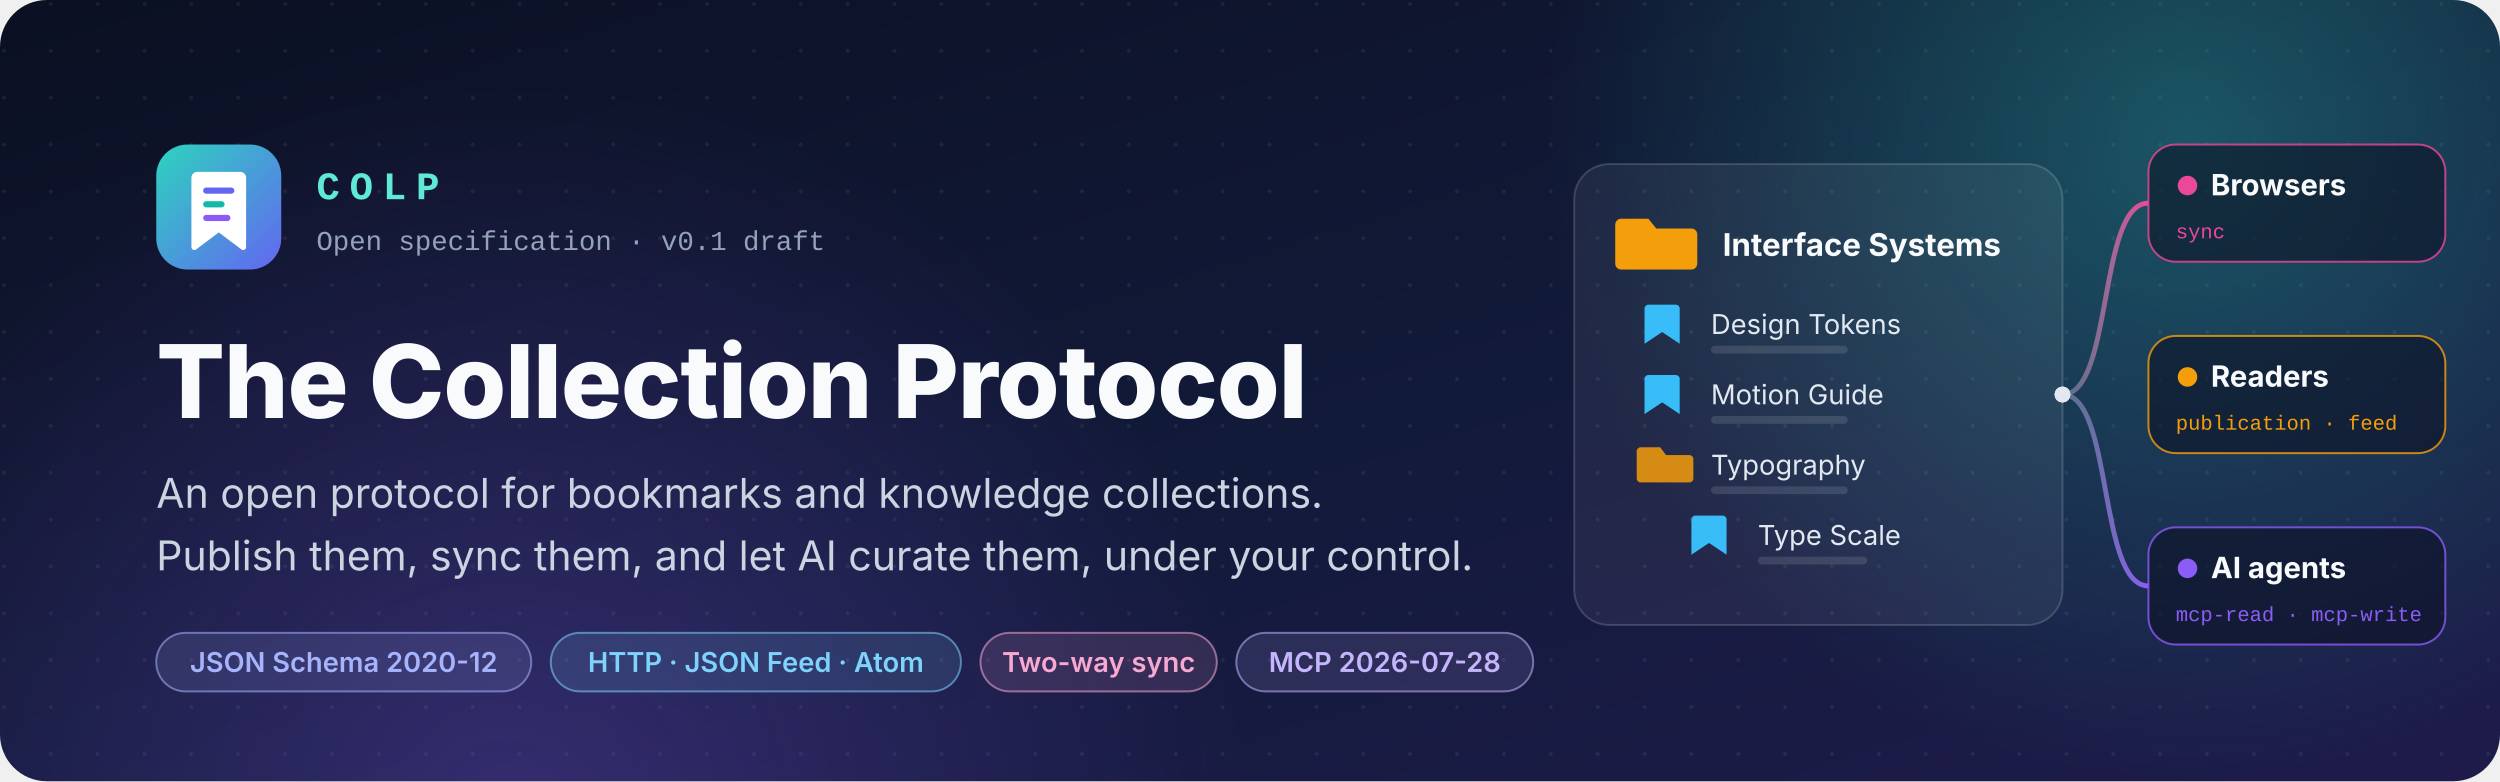
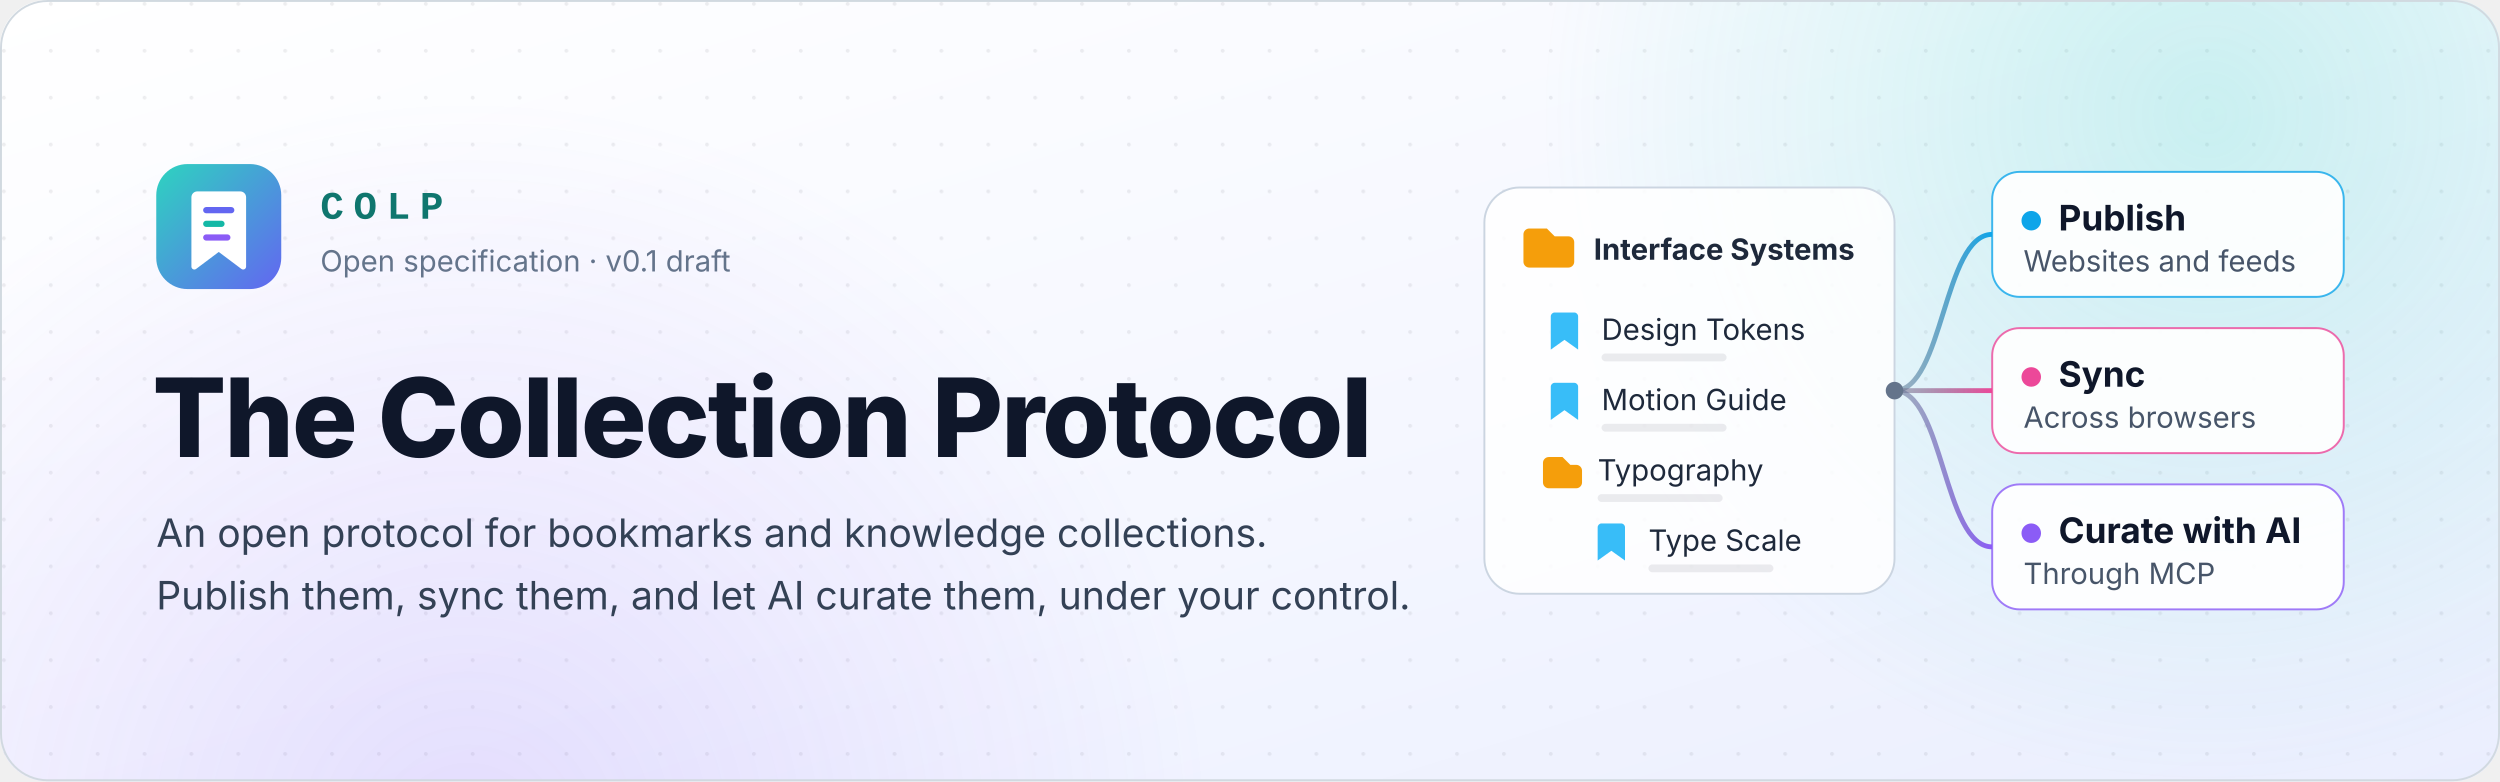
<svg xmlns="http://www.w3.org/2000/svg" width="1280" height="400" viewBox="0 0 1280 400" role="img" aria-labelledby="title desc" xml:lang="en">
-   <style>text{font-family:Inter, 'Segoe UI', -apple-system, BlinkMacSystemFont, 'Helvetica Neue', Arial, 'PingFang SC', 'Hiragino Sans GB', 'Microsoft YaHei', 'Noto Sans CJK SC', 'Droid Sans Fallback', sans-serif}.mono{font-family:ui-monospace, SFMono-Regular, Menlo, Consolas, 'Liberation Mono', 'Noto Sans Mono', 'Droid Sans Fallback', monospace}</style>
+   <style>text{font-family:Inter, 'Segoe UI', -apple-system, BlinkMacSystemFont, 'Helvetica Neue', Arial, 'PingFang SC', 'Hiragino Sans GB', 'Microsoft YaHei', 'Noto Sans CJK SC', sans-serif}.mono{font-family:ui-monospace, SFMono-Regular, Menlo, Consolas, 'Liberation Mono', monospace}</style>
  <defs>
-     <linearGradient id="bg" x1="0" y1="0" x2="1" y2="1">
-       <stop offset="0" stop-color="#0B1022" />
-       <stop offset="0.55" stop-color="#121A3A" />
-       <stop offset="1" stop-color="#1E1B4B" />
+     <linearGradient id="background" x1="0" y1="0" x2="1" y2="1">
+       <stop offset="0" stop-color="#ffffff" />
+       <stop offset="0.55" stop-color="#f5f7ff" />
+       <stop offset="1" stop-color="#eaeefe" />
    </linearGradient>
-     <radialGradient id="glowA" cx="0.5" cy="0.5" r="0.5">
-       <stop offset="0" stop-color="#2DD4BF" stop-opacity="0.32" />
-       <stop offset="1" stop-color="#2DD4BF" stop-opacity="0" />
+     <radialGradient id="glow0" cx="0.5" cy="0.5" r="0.5">
+       <stop offset="0" stop-color="#2dd4bf" stop-opacity="0.22" />
+       <stop offset="1" stop-color="#2dd4bf" stop-opacity="0" />
    </radialGradient>
-     <radialGradient id="glowB" cx="0.5" cy="0.5" r="0.5">
-       <stop offset="0" stop-color="#8B5CF6" stop-opacity="0.28" />
-       <stop offset="1" stop-color="#8B5CF6" stop-opacity="0" />
+     <radialGradient id="glow1" cx="0.5" cy="0.5" r="0.5">
+       <stop offset="0" stop-color="#8b5cf6" stop-opacity="0.16" />
+       <stop offset="1" stop-color="#8b5cf6" stop-opacity="0" />
    </radialGradient>
    <pattern id="dots" width="24" height="24" patternUnits="userSpaceOnUse">
-       <circle cx="2" cy="2" r="1" fill="#ffffff" fill-opacity="0.07" />
+       <circle cx="2" cy="2" r="1" fill="#0f172a" fill-opacity="0.07" />
    </pattern>
-     <linearGradient id="wireSync" x1="0" y1="0" x2="1" y2="0">
-       <stop offset="0" stop-color="#94A3B8" stop-opacity="0.5" />
-       <stop offset="1" stop-color="#EC4899" />
-     </linearGradient>
-     <linearGradient id="wireFeed" x1="0" y1="0" x2="1" y2="0">
-       <stop offset="0" stop-color="#94A3B8" stop-opacity="0.5" />
-       <stop offset="1" stop-color="#F59E0B" />
-     </linearGradient>
-     <linearGradient id="wireMcp" x1="0" y1="0" x2="1" y2="0">
-       <stop offset="0" stop-color="#94A3B8" stop-opacity="0.5" />
-       <stop offset="1" stop-color="#8B5CF6" />
-     </linearGradient>
-     <clipPath id="frame">
+     <clipPath id="clip">
      <rect width="1280" height="400" rx="24" />
    </clipPath>
    <linearGradient id="mark" x1="0" y1="0" x2="1" y2="1">
-       <stop offset="0" stop-color="#2DD4BF" />
-       <stop offset="1" stop-color="#6366F1" />
+       <stop offset="0" stop-color="#2dd4bf" />
+       <stop offset="1" stop-color="#6366f1" />
+     </linearGradient>
+     <linearGradient id="wire0" gradientUnits="userSpaceOnUse" x1="970" y1="0" x2="1020" y2="0">
+       <stop offset="0" stop-color="#64748b" stop-opacity="0.5" />
+       <stop offset="1" stop-color="#0ea5e9" />
+     </linearGradient>
+     <linearGradient id="wire1" gradientUnits="userSpaceOnUse" x1="970" y1="0" x2="1020" y2="0">
+       <stop offset="0" stop-color="#64748b" stop-opacity="0.5" />
+       <stop offset="1" stop-color="#ec4899" />
+     </linearGradient>
+     <linearGradient id="wire2" gradientUnits="userSpaceOnUse" x1="970" y1="0" x2="1020" y2="0">
+       <stop offset="0" stop-color="#64748b" stop-opacity="0.5" />
+       <stop offset="1" stop-color="#8b5cf6" />
    </linearGradient>
  </defs>
-   <g clip-path="url(#frame)">
-     <rect width="1280" height="400" fill="url(#bg)" />
-     <rect width="1280" height="400" fill="url(#dots)" />
-     <circle cx="1120" cy="70" r="330" fill="url(#glowA)" />
-     <circle cx="260" cy="420" r="380" fill="url(#glowB)" />
+   <g clip-path="url(#clip)">
+     <rect x="0" y="0" width="1280" height="400" fill="url(#background)" />
+     <rect x="0" y="0" width="1280" height="400" fill="url(#dots)" />
+     <circle cx="1130" cy="60" r="340" fill="url(#glow0)" />
+     <circle cx="240" cy="430" r="380" fill="url(#glow1)" />
  </g>
-   <g transform="translate(80 74) scale(1)">
-     <rect width="64" height="64" rx="16" fill="url(#mark)" />
-     <path d="M21 14h22a3 3 0 0 1 3 3v35.5a1.5 1.5 0 0 1-2.4 1.2L32 45l-11.6 8.7A1.5 1.5 0 0 1 18 52.5V17a3 3 0 0 1 3-3z" fill="#fff" />
-     <rect x="24" y="22" width="16" height="3.2" rx="1.6" fill="#6366F1" />
-     <rect x="24" y="29" width="11" height="3.2" rx="1.6" fill="#14B8A6" />
-     <rect x="24" y="36" width="14" height="3.2" rx="1.6" fill="#8B5CF6" />
+   <rect x="0.5" y="0.5" width="1279" height="399" rx="24" fill="none" stroke="#d1d9e0" />
+   <g transform="translate(80 84) scale(1)">
+     <rect x="0" y="0" width="64" height="64" rx="16" fill="url(#mark)" />
+     <path d="M21 14h22a3 3 0 0 1 3 3v35.5a1.5 1.5 0 0 1-2.4 1.2L32 45l-11.6 8.7A1.5 1.5 0 0 1 18 52.5V17a3 3 0 0 1 3-3z" fill="#ffffff" />
+     <rect x="24" y="22" width="16" height="3.2" rx="1.6" fill="#6366f1" />
+     <rect x="24" y="29" width="11" height="3.2" rx="1.6" fill="#14b8a6" />
+     <rect x="24" y="36" width="14" height="3.2" rx="1.6" fill="#8b5cf6" />
  </g>
-   <text x="162" y="102" font-size="20" font-weight="700" fill="#5EEAD4" letter-spacing="5" class="mono">COLP</text>
-   <text x="162" y="128" font-size="14" fill="#94A3B8" class="mono">Open specification · v0.1 draft</text>
-   <text x="80" y="214" font-size="52" font-weight="800" fill="#F8FAFC" letter-spacing="-0.5">The Collection Protocol</text>
-   <text x="80" y="260" font-size="21" fill="#CBD5E1">An open protocol for bookmarks and knowledge collections.</text>
-   <text x="80" y="292" font-size="21" fill="#CBD5E1">Publish them, sync them, and let AI curate them, under your control.</text>
-   <rect x="80" y="324" width="192" height="30" rx="15" fill="#A5B4FC" fill-opacity="0.13" stroke="#A5B4FC" stroke-opacity="0.55" />
-   <text x="176" y="344.04" text-anchor="middle" font-size="14" font-weight="600" fill="#A5B4FC">JSON Schema 2020-12</text>
-   <rect x="282" y="324" width="210" height="30" rx="15" fill="#7DD3FC" fill-opacity="0.13" stroke="#7DD3FC" stroke-opacity="0.55" />
-   <text x="387" y="344.04" text-anchor="middle" font-size="14" font-weight="600" fill="#7DD3FC">HTTP · JSON Feed · Atom</text>
-   <rect x="502" y="324" width="121" height="30" rx="15" fill="#F9A8D4" fill-opacity="0.13" stroke="#F9A8D4" stroke-opacity="0.55" />
-   <text x="562.5" y="344.04" text-anchor="middle" font-size="14" font-weight="600" fill="#F9A8D4">Two-way sync</text>
-   <rect x="633" y="324" width="152" height="30" rx="15" fill="#C4B5FD" fill-opacity="0.13" stroke="#C4B5FD" stroke-opacity="0.55" />
-   <text x="709" y="344.04" text-anchor="middle" font-size="14" font-weight="600" fill="#C4B5FD">MCP 2026-07-28</text>
-   <rect x="806" y="84" width="250" height="236" rx="18" fill="#ffffff" fill-opacity="0.06" stroke="#ffffff" stroke-opacity="0.16" />
-   <path d="M830 112h14l4 5h18a3 3 0 0 1 3 3v15a3 3 0 0 1-3 3h-36a3 3 0 0 1-3-3v-20a3 3 0 0 1 3-3z" fill="#F59E0B" />
-   <text x="882" y="131" font-size="16" font-weight="700" fill="#F8FAFC">Interface Systems</text>
-   <path d="M844 156h14a2 2 0 0 1 2 2v18l-9-6-9 6v-18a2 2 0 0 1 2-2z" fill="#38BDF8" />
-   <text x="876" y="171" font-size="14" fill="#E2E8F0">Design Tokens</text>
-   <rect x="876" y="177" width="70" height="4" rx="2" fill="#ffffff" fill-opacity="0.12" />
-   <path d="M844 192h14a2 2 0 0 1 2 2v18l-9-6-9 6v-18a2 2 0 0 1 2-2z" fill="#38BDF8" />
-   <text x="876" y="207" font-size="14" fill="#E2E8F0">Motion Guide</text>
-   <rect x="876" y="213" width="70" height="4" rx="2" fill="#ffffff" fill-opacity="0.12" />
-   <path d="M840 229h10l3 4h12a2 2 0 0 1 2 2v10a2 2 0 0 1-2 2h-25a2 2 0 0 1-2-2v-14a2 2 0 0 1 2-2z" fill="#F59E0B" fill-opacity="0.85" />
-   <text x="876" y="243" font-size="14" fill="#E2E8F0">Typography</text>
-   <rect x="876" y="249" width="70" height="4" rx="2" fill="#ffffff" fill-opacity="0.12" />
-   <path d="M868 264h14a2 2 0 0 1 2 2v18l-9-6-9 6v-18a2 2 0 0 1 2-2z" fill="#38BDF8" />
-   <text x="900" y="279" font-size="14" fill="#E2E8F0">Type Scale</text>
-   <rect x="900" y="285" width="56" height="4" rx="2" fill="#ffffff" fill-opacity="0.12" />
-   <path d="M1056 202C1082 202 1074 104 1100 104" fill="none" stroke="url(#wireSync)" stroke-width="2.5" />
-   <circle cx="1056" cy="202" r="4" fill="#E2E8F0" />
-   <rect x="1100" y="74" width="152" height="60" rx="14" fill="#0B1022" fill-opacity="0.55" stroke="#EC4899" stroke-opacity="0.8" />
-   <circle cx="1120" cy="95" r="5" fill="#EC4899" />
-   <text x="1132" y="100" font-size="15" font-weight="700" fill="#F8FAFC">Browsers</text>
-   <text x="1114" y="122" font-size="10.5" fill="#EC4899" class="mono">sync</text>
-   <path d="M1056 202C1082 202 1074 202 1100 202" fill="none" stroke="url(#wireFeed)" stroke-width="2.5" />
-   <circle cx="1056" cy="202" r="4" fill="#E2E8F0" />
-   <rect x="1100" y="172" width="152" height="60" rx="14" fill="#0B1022" fill-opacity="0.55" stroke="#F59E0B" stroke-opacity="0.8" />
-   <circle cx="1120" cy="193" r="5" fill="#F59E0B" />
-   <text x="1132" y="198" font-size="15" font-weight="700" fill="#F8FAFC">Readers</text>
-   <text x="1114" y="220" font-size="10.5" fill="#F59E0B" class="mono">publication · feed</text>
-   <path d="M1056 202C1082 202 1074 300 1100 300" fill="none" stroke="url(#wireMcp)" stroke-width="2.5" />
-   <circle cx="1056" cy="202" r="4" fill="#E2E8F0" />
-   <rect x="1100" y="270" width="152" height="60" rx="14" fill="#0B1022" fill-opacity="0.55" stroke="#8B5CF6" stroke-opacity="0.8" />
-   <circle cx="1120" cy="291" r="5" fill="#8B5CF6" />
-   <text x="1132" y="296" font-size="15" font-weight="700" fill="#F8FAFC">AI agents</text>
-   <text x="1114" y="318" font-size="10.5" fill="#8B5CF6" class="mono">mcp-read · mcp-write</text>
+   <text x="164" y="112" font-size="20" font-weight="700" fill="#0f766e" letter-spacing="5" class="mono">COLP</text>
+   <text x="164" y="139" font-size="15" fill="#64748b">Open specification · v0.1 draft</text>
+   <text x="78" y="234" font-size="56" font-weight="800" fill="#0f172a" letter-spacing="-1">The Collection Protocol</text>
+   <text x="80" y="280" font-size="20" fill="#334155">An open protocol for bookmarks and knowledge collections.</text>
+   <text x="80" y="312" font-size="20" fill="#334155">Publish them, sync them, and let AI curate them, under your control.</text>
+   <rect x="760" y="96" width="210" height="208" rx="18" fill="#ffffff" fill-opacity="0.85" stroke="#cbd5e1" stroke-opacity="1" />
+   <path d="M780 120a3 3 0 0 1 3-3h9l4 4H803a3 3 0 0 1 3 3V134a3 3 0 0 1-3 3H783a3 3 0 0 1-3-3z" fill="#f59e0b" />
+   <text x="816" y="133" font-size="15" font-weight="700" fill="#1e293b">Interface Systems</text>
+   <path d="M794 162a2 2 0 0 1 2-2h10a2 2 0 0 1 2 2v17l-7-5-7 5z" fill="#38bdf8" />
+   <text x="820" y="174" font-size="15" fill="#1e293b">Design Tokens</text>
+   <rect x="820" y="181" width="64" height="4" rx="2" fill="#0f172a" fill-opacity="0.08" />
+   <path d="M794 198a2 2 0 0 1 2-2h10a2 2 0 0 1 2 2v17l-7-5-7 5z" fill="#38bdf8" />
+   <text x="820" y="210" font-size="15" fill="#1e293b">Motion Guide</text>
+   <rect x="820" y="217" width="64" height="4" rx="2" fill="#0f172a" fill-opacity="0.08" />
+   <path d="M790 237a3 3 0 0 1 3-3h7l4 4H807a3 3 0 0 1 3 3V247a3 3 0 0 1-3 3H793a3 3 0 0 1-3-3z" fill="#f59e0b" />
+   <text x="818" y="246" font-size="15" fill="#1e293b">Typography</text>
+   <rect x="818" y="253" width="64" height="4" rx="2" fill="#0f172a" fill-opacity="0.08" />
+   <path d="M818 270a2 2 0 0 1 2-2h10a2 2 0 0 1 2 2v17l-7-5-7 5z" fill="#38bdf8" />
+   <text x="844" y="282" font-size="15" fill="#1e293b">Type Scale</text>
+   <rect x="844" y="289" width="64" height="4" rx="2" fill="#0f172a" fill-opacity="0.08" />
+   <path d="M970 200C995 200 995 120 1020 120" fill="none" stroke="url(#wire0)" stroke-width="2.5" />
+   <rect x="1020" y="88" width="180" height="64" rx="14" fill="#ffffff" fill-opacity="0.92" stroke="#0ea5e9" stroke-opacity="0.8" />
+   <circle cx="1040" cy="113" r="5" fill="#0ea5e9" />
+   <text x="1054" y="118" font-size="18" font-weight="700" fill="#0f172a">Publish</text>
+   <text x="1036" y="139" font-size="15" fill="#475569">Websites and feeds</text>
+   <path d="M970 200C995 200 995 200 1020 200" fill="none" stroke="url(#wire1)" stroke-width="2.5" />
+   <rect x="1020" y="168" width="180" height="64" rx="14" fill="#ffffff" fill-opacity="0.92" stroke="#ec4899" stroke-opacity="0.8" />
+   <circle cx="1040" cy="193" r="5" fill="#ec4899" />
+   <text x="1054" y="198" font-size="18" font-weight="700" fill="#0f172a">Sync</text>
+   <text x="1036" y="219" font-size="15" fill="#475569">Across browsers</text>
+   <path d="M970 200C995 200 995 280 1020 280" fill="none" stroke="url(#wire2)" stroke-width="2.5" />
+   <rect x="1020" y="248" width="180" height="64" rx="14" fill="#ffffff" fill-opacity="0.92" stroke="#8b5cf6" stroke-opacity="0.8" />
+   <circle cx="1040" cy="273" r="5" fill="#8b5cf6" />
+   <text x="1054" y="278" font-size="18" font-weight="700" fill="#0f172a">Curate with AI</text>
+   <text x="1036" y="299" font-size="15" fill="#475569">Through MCP</text>
+   <circle cx="970" cy="200" r="4.5" fill="#64748b" />
</svg>
